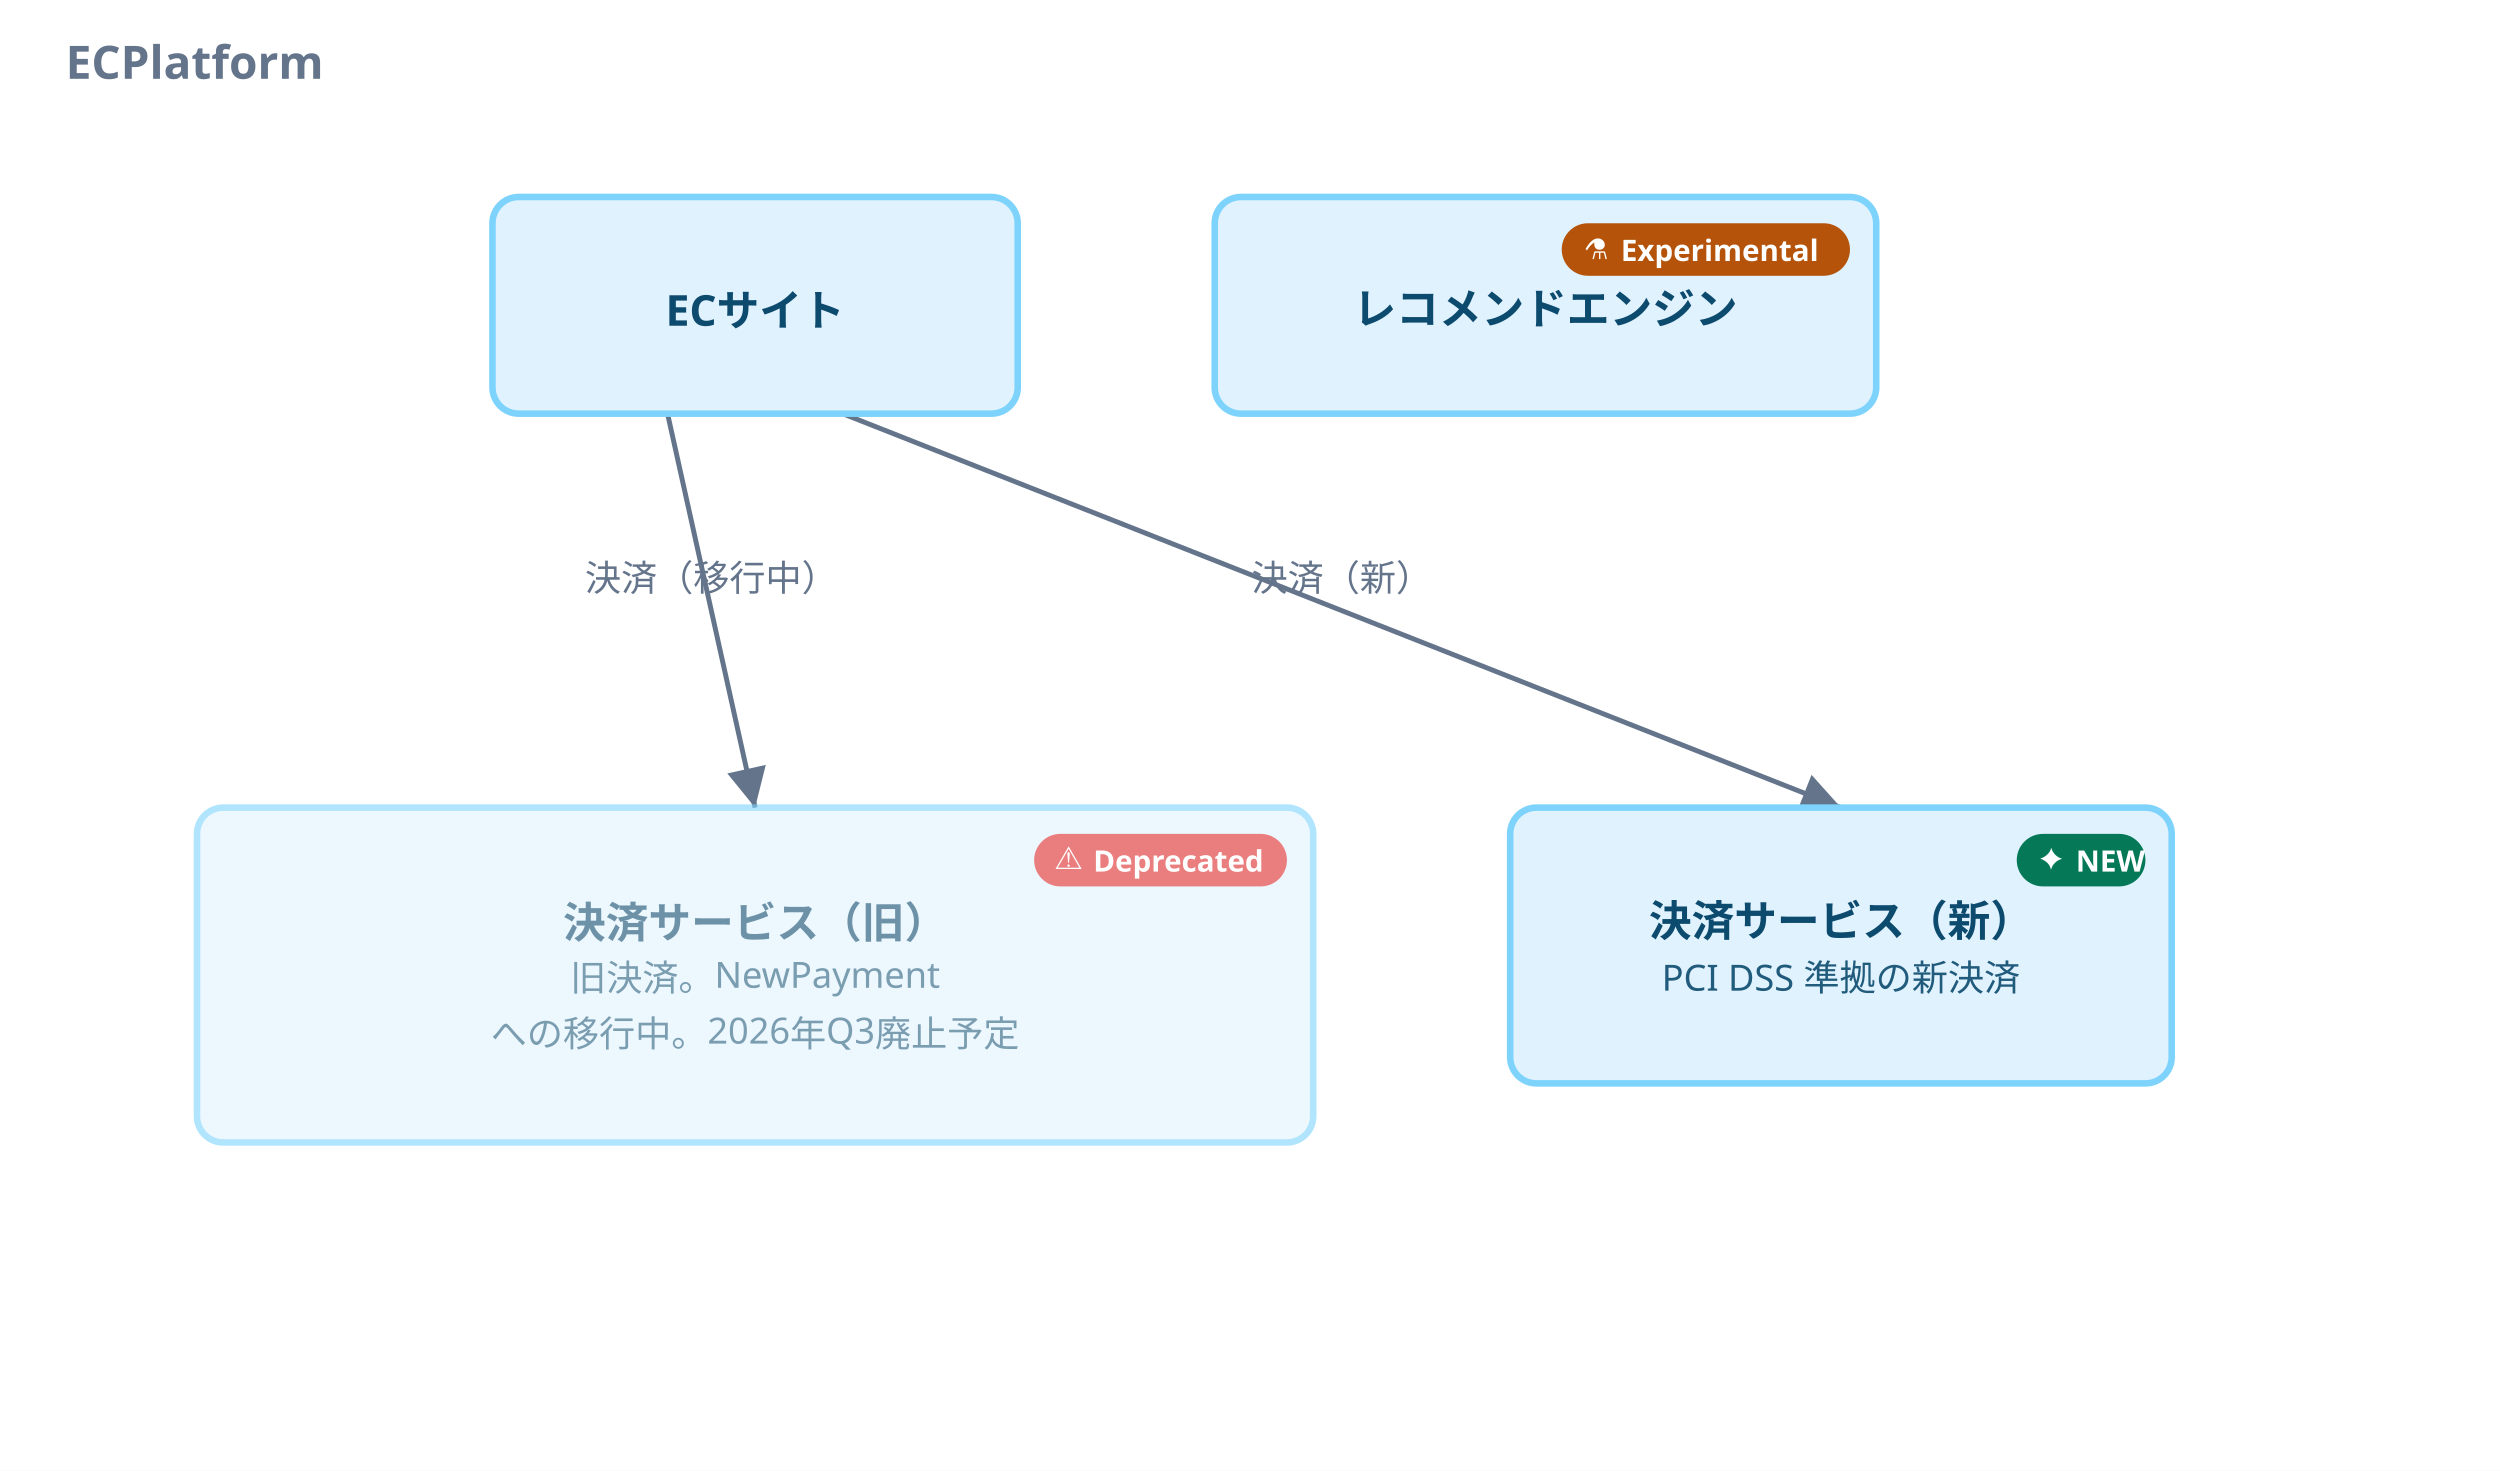
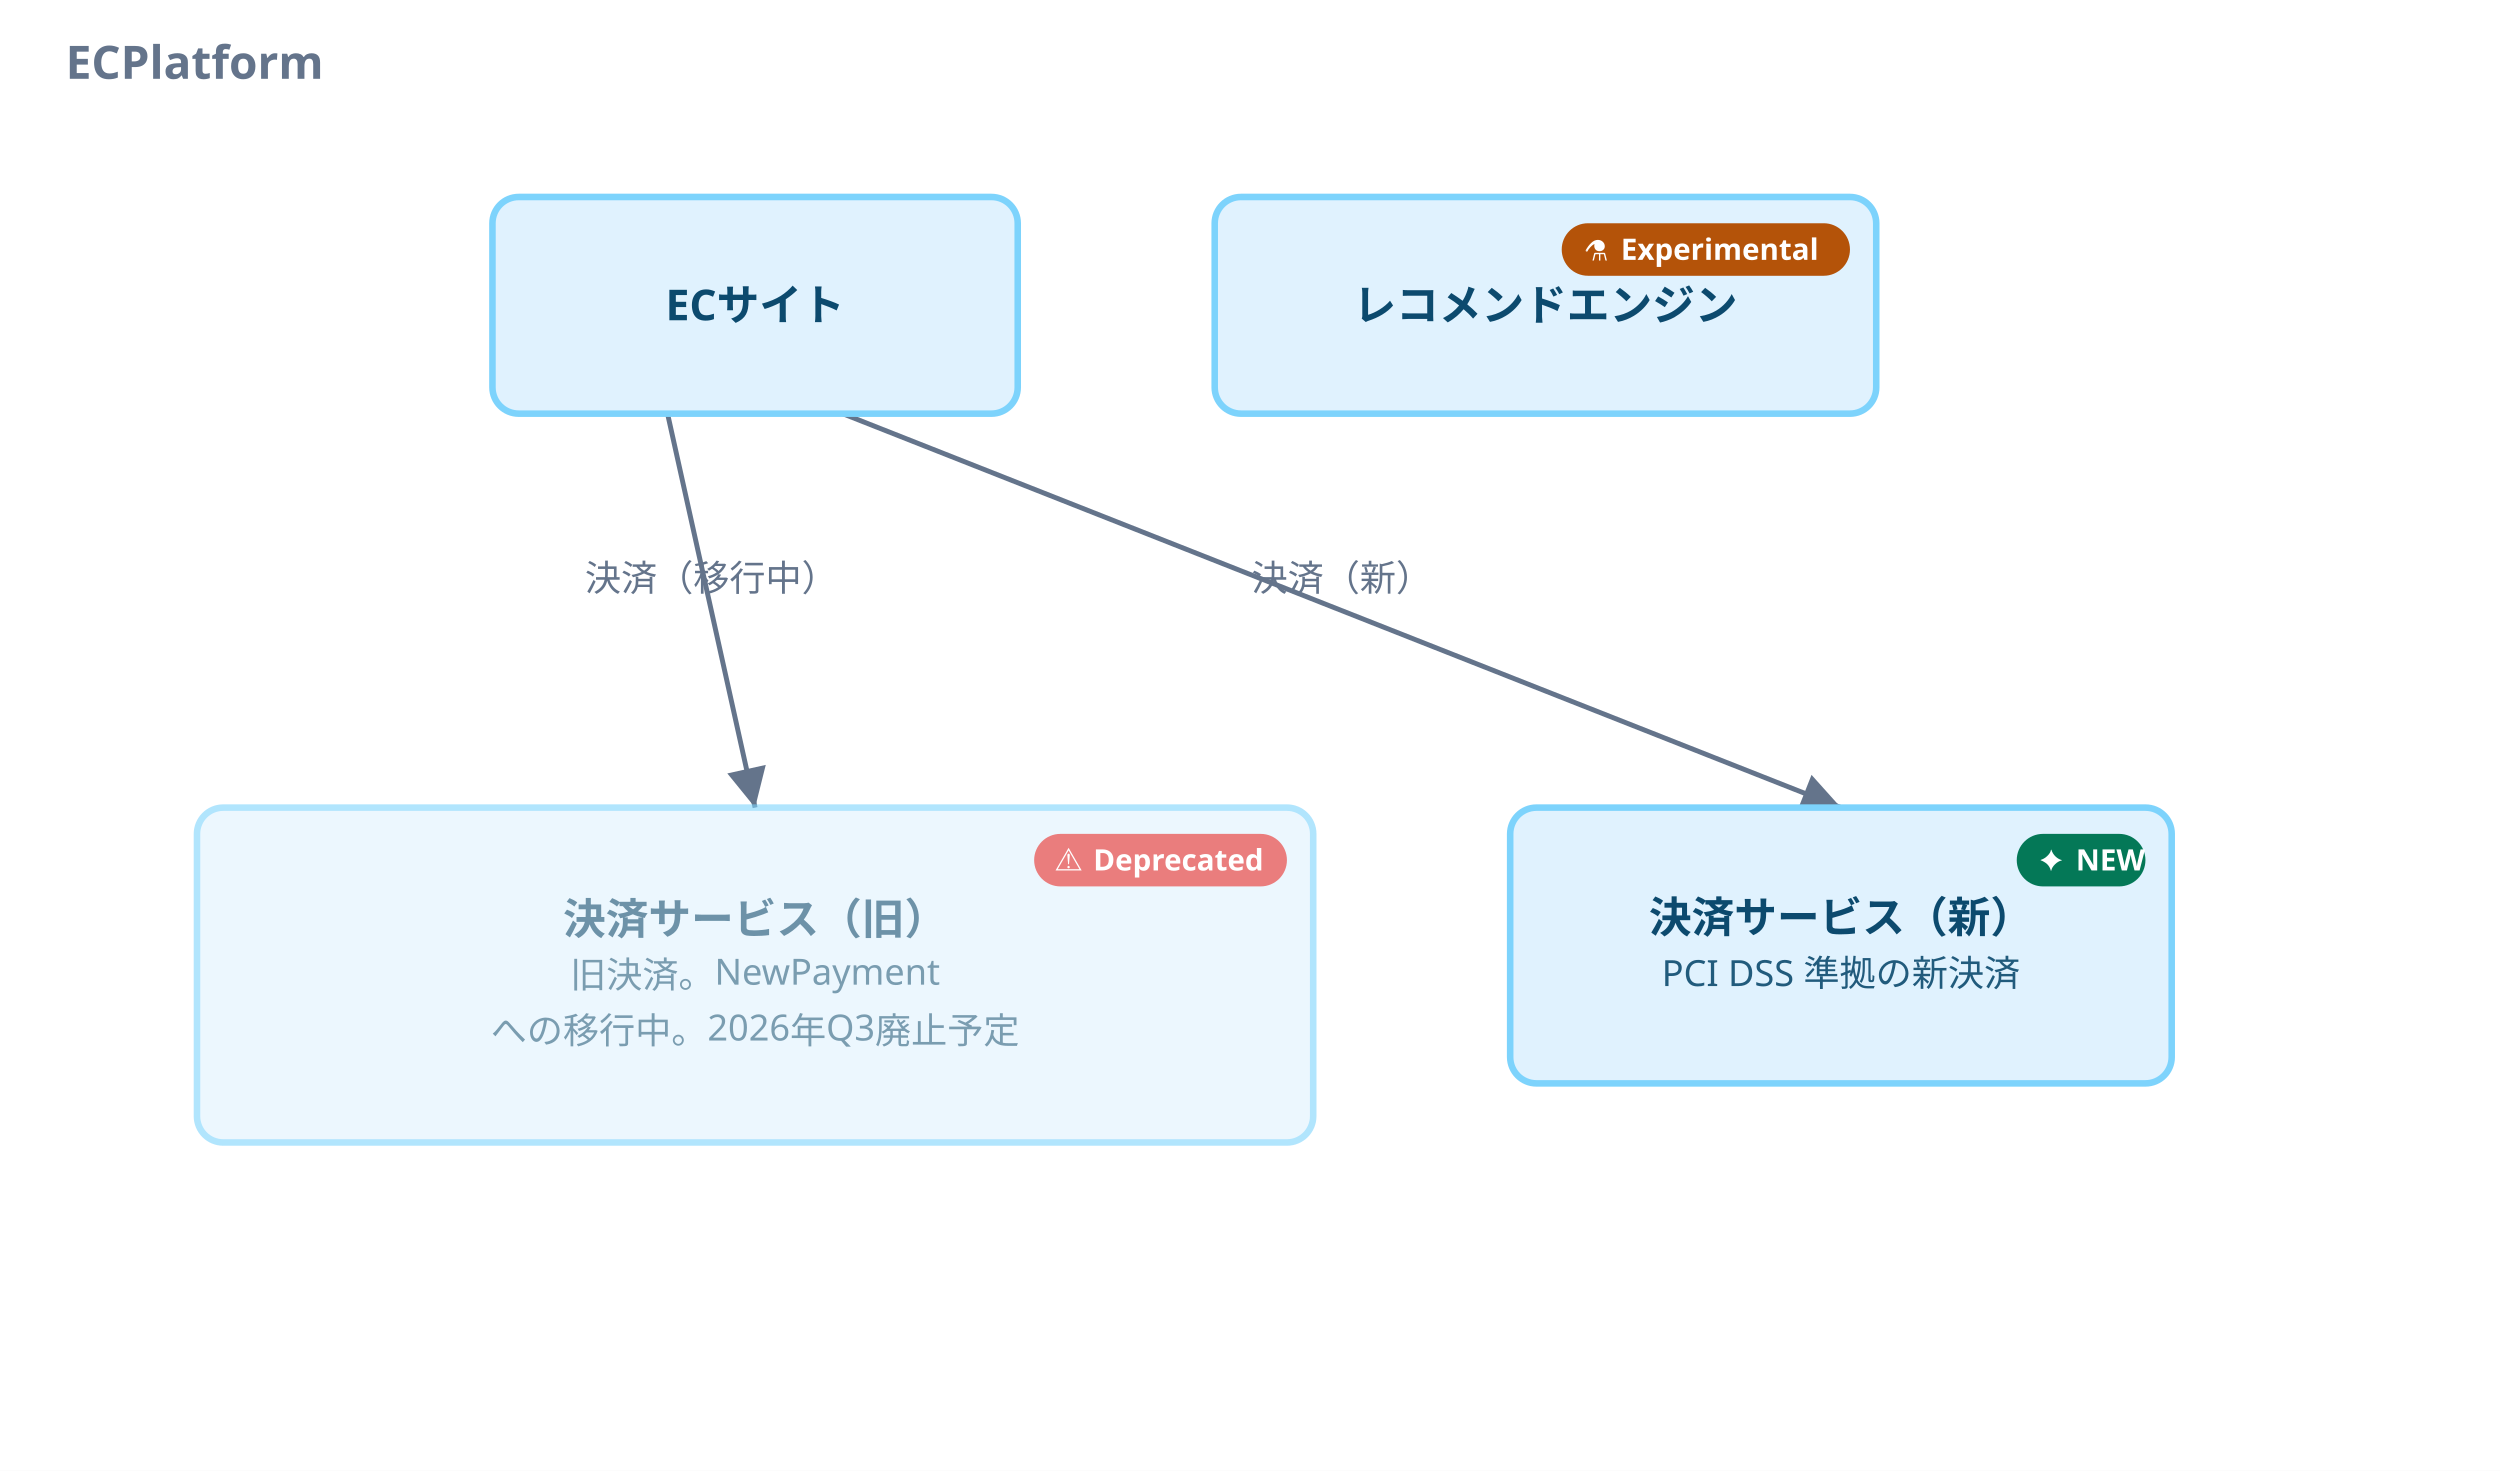
<svg xmlns="http://www.w3.org/2000/svg" viewBox="0 0 761.5 448" width="761.5" height="448">
  <defs>
    <marker id="arrow-default" viewBox="0 0 10 10" refX="10" refY="5" markerWidth="8" markerHeight="8" orient="auto-start-reverse">
      <path d="M 0 0 L 10 5 L 0 10 z" fill="#64748B" />
    </marker>
  </defs>
  <rect width="761.5" height="448" fill="#FFFFFF" rx="0" />
  <text x="20" y="24" fill="#64748B" font-size="14px" font-family="sans-serif" font-weight="bold">ECPlatform</text>
  <g class="edges">
    <g data-edge-from="ECommerce" data-edge-to="LegacyPayment" data-edge-kind="sync" data-edge-canonical-id="ECommerce-&gt;LegacyPayment" data-edge-label="決済（移行中）" class="krs-edge krs-edge--interactive">
      <line x1="203.333" y1="126" x2="230" y2="246" stroke="transparent" stroke-width="14" stroke-linecap="butt" class="krs-edge__hitline" />
      <line x1="203.333" y1="126" x2="230" y2="246" stroke="#64748B" stroke-width="1.5" marker-end="url(#arrow-default)" />
      <text x="216.667" y="180" text-anchor="middle" fill="#64748B" font-size="11px" font-family="sans-serif">決済（移行中）</text>
    </g>
    <g data-edge-from="ECommerce" data-edge-to="NewPayment" data-edge-kind="sync" data-edge-canonical-id="ECommerce-&gt;NewPayment" data-edge-label="決済（新）" class="krs-edge krs-edge--interactive">
      <line x1="256.667" y1="126" x2="560.75" y2="246" stroke="transparent" stroke-width="14" stroke-linecap="butt" class="krs-edge__hitline" />
      <line x1="256.667" y1="126" x2="560.75" y2="246" stroke="#64748B" stroke-width="1.5" marker-end="url(#arrow-default)" />
      <text x="408.708" y="180" text-anchor="middle" fill="#64748B" font-size="11px" font-family="sans-serif">決済（新）</text>
    </g>
  </g>
  <g class="nodes">
    <g data-node-id="ECommerce" data-node-kind="service" data-has-children="false" data-has-description="false">
      <rect x="150" y="60" width="160" height="66" rx="8" ry="8" fill="#E0F2FE" stroke="#7DD3FC" stroke-width="2" />
-       <text x="230" y="93" text-anchor="middle" dominant-baseline="central" fill="#0C4A6E" font-size="13px" font-weight="bold" font-family="sans-serif">ECサイト</text>
+       <text x="230" y="93" text-anchor="middle" dy="0.35em" fill="#0C4A6E" font-size="13px" font-weight="bold" font-family="sans-serif">ECサイト</text>
    </g>
    <g data-node-id="RecommendationEngine" data-node-kind="service" data-has-children="false" data-has-description="false">
      <rect x="370" y="60" width="201.5" height="66" rx="8" ry="8" fill="#E0F2FE" stroke="#7DD3FC" stroke-width="2" />
-       <text x="470.75" y="93" text-anchor="middle" dominant-baseline="central" fill="#0C4A6E" font-size="13px" font-weight="bold" font-family="sans-serif">レコメンドエンジン</text>
+       <text x="470.75" y="93" text-anchor="middle" dy="0.35em" fill="#0C4A6E" font-size="13px" font-weight="bold" font-family="sans-serif">レコメンドエンジン</text>
      <g data-node-badge="RecommendationEngine">
        <rect x="475.7" y="68" width="87.8" height="16" rx="8" fill="#B45309" />
-         <text x="486.2" y="76" text-anchor="middle" dominant-baseline="central" fill="#FFFFFF" font-size="9px">⚗</text>
-         <text x="493.7" y="76" dominant-baseline="central" fill="#FFFFFF" font-size="9px" font-weight="bold" font-family="sans-serif">Experimental</text>
+         <text x="486.2" y="76" text-anchor="middle" dy="0.35em" fill="#FFFFFF" font-size="9px">⚗</text>
+         <text x="493.7" y="76" dy="0.35em" fill="#FFFFFF" font-size="9px" font-weight="bold" font-family="sans-serif">Experimental</text>
      </g>
    </g>
    <g data-node-id="LegacyPayment" data-node-kind="service" data-has-children="false" data-has-description="true" opacity="0.6">
      <rect x="60" y="246" width="340" height="102" rx="8" ry="8" fill="#E0F2FE" stroke="#7DD3FC" stroke-width="2" />
-       <text x="230" y="280" text-anchor="middle" dominant-baseline="central" fill="#0C4A6E" font-size="13px" font-weight="bold" font-family="sans-serif">決済サービス（旧）</text>
-       <text x="230" y="297" text-anchor="middle" dominant-baseline="central" fill="#0C4A6E" font-size="11px" font-family="sans-serif" opacity="0.9">旧決済。NewPayment</text>
-       <text x="230" y="314" text-anchor="middle" dominant-baseline="central" fill="#0C4A6E" font-size="11px" font-family="sans-serif" opacity="0.9">への移行中。2026年Q3廃止予定</text>
+       <text x="230" y="280" text-anchor="middle" dy="0.35em" fill="#0C4A6E" font-size="13px" font-weight="bold" font-family="sans-serif">決済サービス（旧）</text>
+       <text x="230" y="297" text-anchor="middle" dy="0.35em" fill="#0C4A6E" font-size="11px" font-family="sans-serif" opacity="0.9">旧決済。NewPayment</text>
+       <text x="230" y="314" text-anchor="middle" dy="0.35em" fill="#0C4A6E" font-size="11px" font-family="sans-serif" opacity="0.9">への移行中。2026年Q3廃止予定</text>
      <g data-node-badge="LegacyPayment">
        <rect x="315" y="254" width="77" height="16" rx="8" fill="#DC2626" />
-         <text x="325.5" y="262" text-anchor="middle" dominant-baseline="central" fill="#FFFFFF" font-size="9px">⚠</text>
-         <text x="333" y="262" dominant-baseline="central" fill="#FFFFFF" font-size="9px" font-weight="bold" font-family="sans-serif">Deprecated</text>
+         <text x="325.5" y="262" text-anchor="middle" dy="0.35em" fill="#FFFFFF" font-size="9px">⚠</text>
+         <text x="333" y="262" dy="0.35em" fill="#FFFFFF" font-size="9px" font-weight="bold" font-family="sans-serif">Deprecated</text>
      </g>
    </g>
    <g data-node-id="NewPayment" data-node-kind="service" data-has-children="false" data-has-description="true">
      <rect x="460" y="246" width="201.5" height="84" rx="8" ry="8" fill="#E0F2FE" stroke="#7DD3FC" stroke-width="2" />
-       <text x="560.75" y="279.5" text-anchor="middle" dominant-baseline="central" fill="#0C4A6E" font-size="13px" font-weight="bold" font-family="sans-serif">決済サービス（新）</text>
-       <text x="560.75" y="296.5" text-anchor="middle" dominant-baseline="central" fill="#0C4A6E" font-size="11px" font-family="sans-serif" opacity="0.9">PCI DSS 準拠の新決済</text>
+       <text x="560.75" y="279.5" text-anchor="middle" dy="0.35em" fill="#0C4A6E" font-size="13px" font-weight="bold" font-family="sans-serif">決済サービス（新）</text>
+       <text x="560.75" y="296.5" text-anchor="middle" dy="0.35em" fill="#0C4A6E" font-size="11px" font-family="sans-serif" opacity="0.9">PCI DSS 準拠の新決済</text>
      <g data-node-badge="NewPayment">
        <rect x="614.3" y="254" width="39.2" height="16" rx="8" fill="#047857" />
-         <text x="624.8" y="262" text-anchor="middle" dominant-baseline="central" fill="#FFFFFF" font-size="9px">✦</text>
-         <text x="632.3" y="262" dominant-baseline="central" fill="#FFFFFF" font-size="9px" font-weight="bold" font-family="sans-serif">NEW</text>
+         <text x="624.8" y="262" text-anchor="middle" dy="0.35em" fill="#FFFFFF" font-size="9px">✦</text>
+         <text x="632.3" y="262" dy="0.35em" fill="#FFFFFF" font-size="9px" font-weight="bold" font-family="sans-serif">NEW</text>
      </g>
    </g>
  </g>
</svg>
